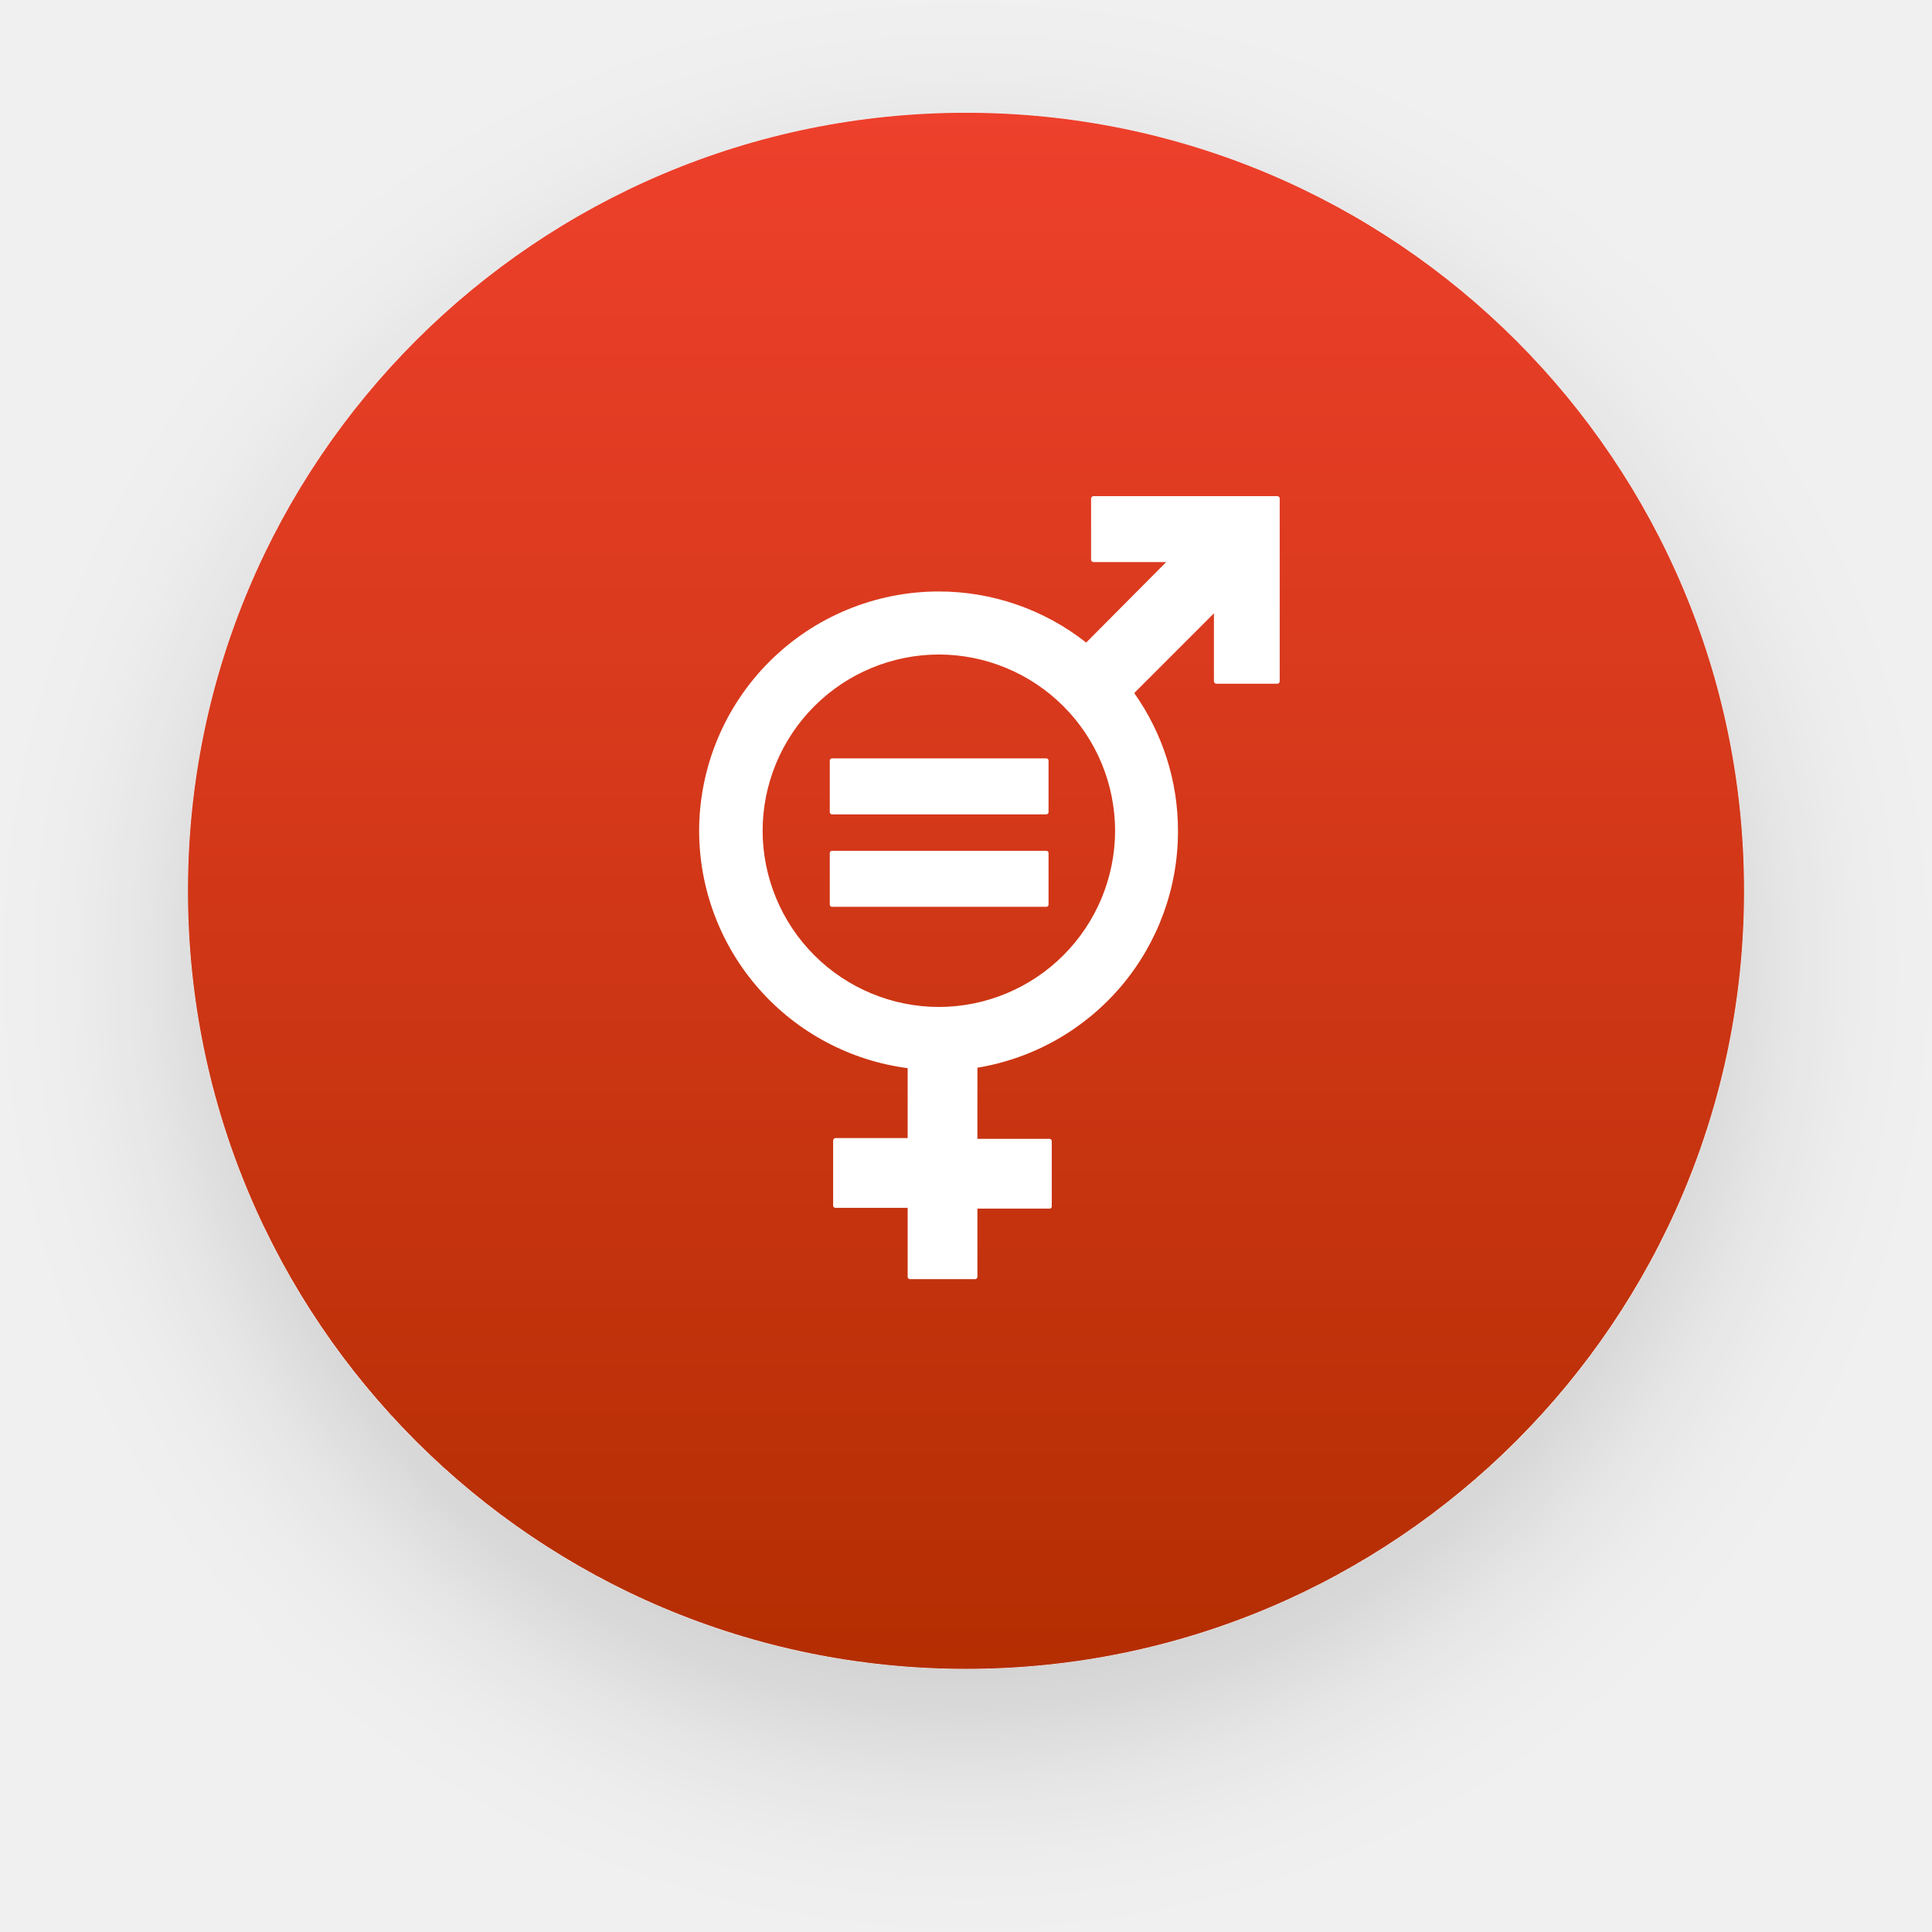
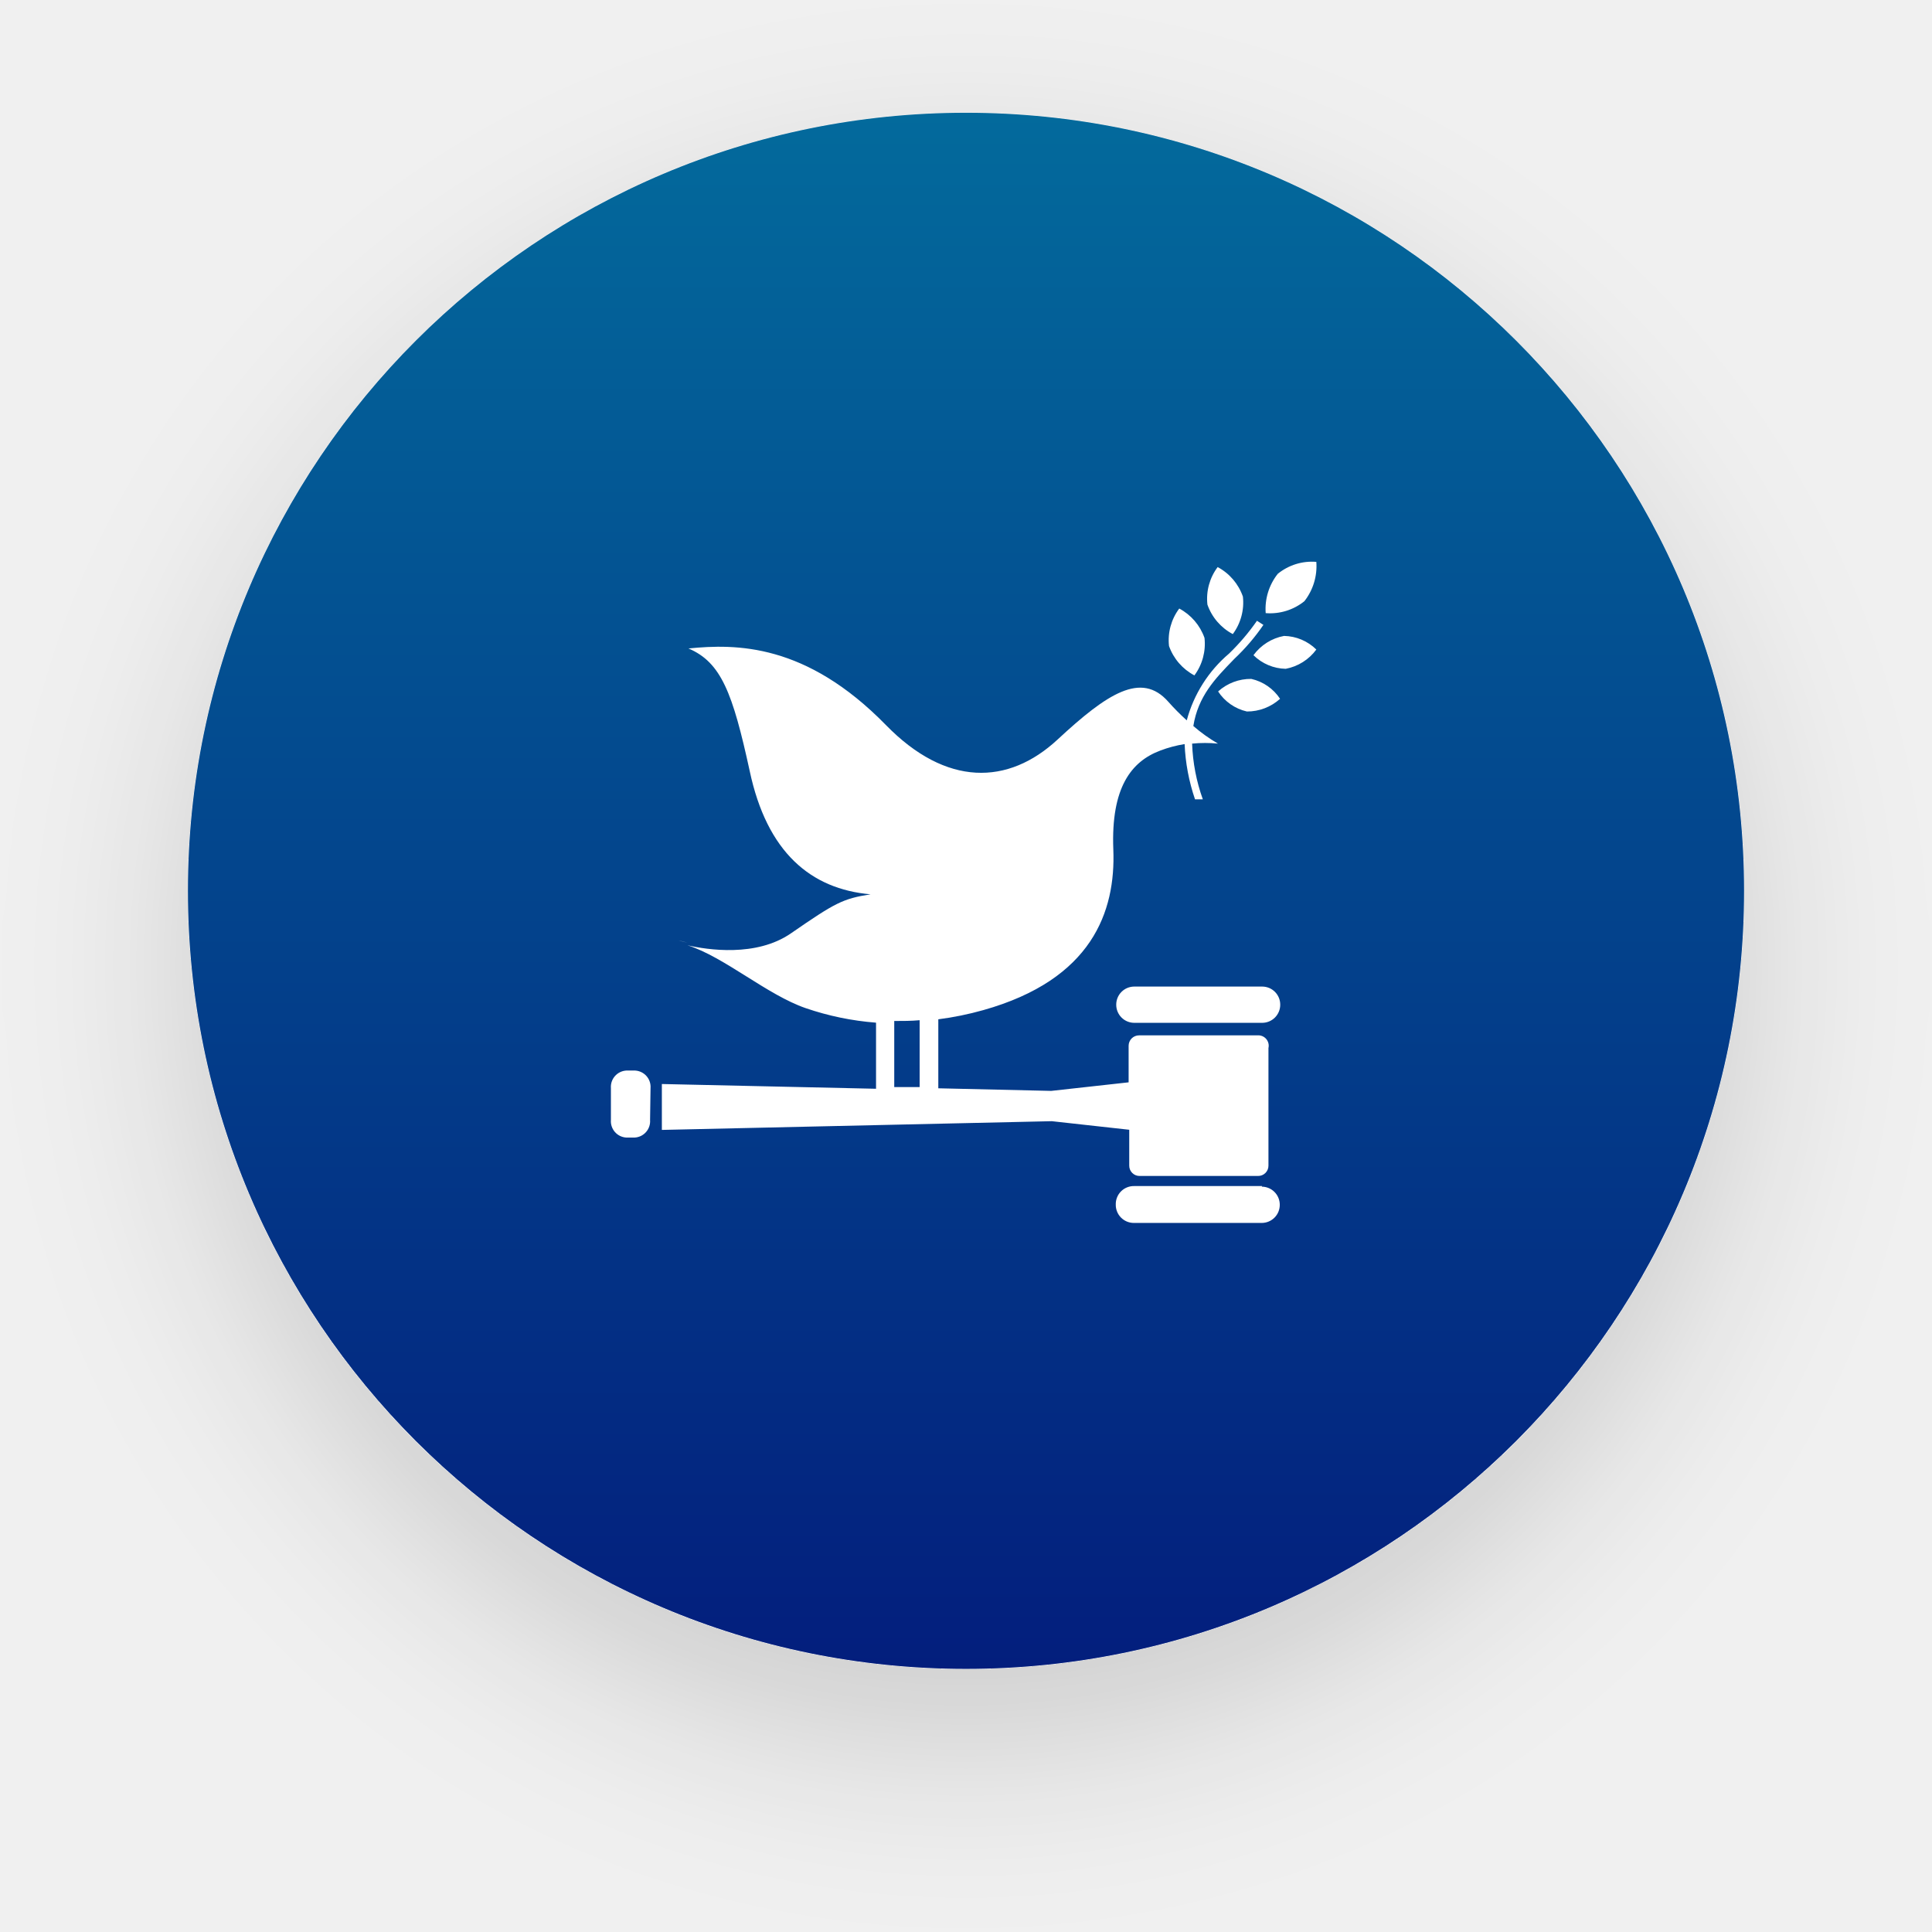
<svg xmlns="http://www.w3.org/2000/svg" width="257" height="257" viewBox="0 0 257 257" fill="none">
-   <g filter="url(#filter0_d)">
-     <circle cx="128.5" cy="118.5" r="103.5" fill="url(#paint0_linear)" />
+   <g filter="url(#filter0_d_43:592)">
+     <circle cx="128.5" cy="118.5" r="103.5" fill="url(#paint0_linear_43:592)" />
  </g>
-   <path fill-rule="evenodd" clip-rule="evenodd" d="M169.885 66H145.464C145.381 66 145.301 66.031 145.241 66.088C145.18 66.145 145.144 66.222 145.139 66.305V74.446C145.139 74.532 145.173 74.615 145.234 74.676C145.295 74.737 145.378 74.771 145.464 74.771H155.131L144.487 85.476C138.891 81.067 131.973 78.672 124.849 78.678C116.409 78.689 108.317 82.045 102.347 88.011C96.377 93.978 93.016 102.067 93 110.507C93.008 118.24 95.826 125.706 100.929 131.516C106.031 137.326 113.071 141.085 120.738 142.091V151.392H111.153C111.07 151.391 110.99 151.423 110.929 151.48C110.869 151.536 110.832 151.614 110.827 151.697V160.366C110.827 160.408 110.836 160.45 110.852 160.488C110.869 160.526 110.893 160.561 110.924 160.59C110.954 160.618 110.99 160.64 111.03 160.654C111.069 160.669 111.111 160.674 111.153 160.672H120.738V169.85C120.738 169.931 120.77 170.008 120.827 170.066C120.885 170.123 120.962 170.155 121.043 170.155H129.713C129.794 170.155 129.871 170.123 129.929 170.066C129.986 170.008 130.018 169.931 130.018 169.85V160.773H139.603C139.644 160.776 139.685 160.771 139.723 160.756C139.762 160.742 139.797 160.72 139.826 160.691C139.855 160.662 139.877 160.627 139.891 160.588C139.906 160.55 139.911 160.509 139.908 160.468V151.799C139.908 151.718 139.876 151.64 139.819 151.583C139.762 151.526 139.684 151.493 139.603 151.493H130.018V142.03C137.483 140.798 144.267 136.95 149.155 131.175C154.043 125.399 156.717 118.073 156.698 110.507C156.703 103.946 154.669 97.546 150.877 92.191L161.48 81.589V90.624C161.48 90.707 161.511 90.787 161.568 90.848C161.625 90.908 161.703 90.945 161.785 90.95H169.926C170.008 90.945 170.086 90.908 170.143 90.848C170.2 90.787 170.231 90.707 170.231 90.624V66.305C170.231 66.224 170.199 66.147 170.142 66.089C170.084 66.032 170.007 66 169.926 66H169.885ZM124.89 133.951C118.675 133.94 112.718 131.467 108.324 127.073C103.93 122.678 101.456 116.721 101.446 110.507C101.456 104.293 103.93 98.336 108.324 93.942C112.718 89.547 118.675 87.074 124.89 87.063C131.104 87.074 137.061 89.547 141.455 93.942C145.849 98.336 148.323 104.293 148.334 110.507C148.323 116.721 145.849 122.678 141.455 127.073C137.061 131.467 131.104 133.94 124.89 133.951ZM139.176 100.881H110.685C110.607 100.881 110.533 100.911 110.476 100.963C110.419 101.016 110.385 101.089 110.38 101.166V108.045C110.385 108.122 110.419 108.195 110.476 108.248C110.533 108.301 110.607 108.33 110.685 108.33H139.176C139.254 108.33 139.328 108.301 139.385 108.248C139.442 108.195 139.476 108.122 139.481 108.045V101.166C139.476 101.089 139.442 101.016 139.385 100.963C139.328 100.911 139.254 100.881 139.176 100.881ZM110.685 113.173H139.176C139.254 113.173 139.328 113.203 139.385 113.256C139.442 113.308 139.476 113.381 139.481 113.458V120.357C139.479 120.395 139.469 120.431 139.452 120.465C139.435 120.498 139.412 120.528 139.384 120.553C139.355 120.578 139.322 120.596 139.287 120.608C139.251 120.62 139.213 120.625 139.176 120.622H110.685C110.648 120.625 110.61 120.62 110.574 120.608C110.539 120.596 110.506 120.578 110.477 120.553C110.449 120.528 110.426 120.498 110.409 120.465C110.392 120.431 110.382 120.395 110.38 120.357V113.458C110.385 113.381 110.419 113.308 110.476 113.256C110.533 113.203 110.607 113.173 110.685 113.173Z" fill="white" />
+   <path fill-rule="evenodd" clip-rule="evenodd" d="M168.366 81.559C168.227 79.676 168.801 77.809 169.974 76.329C171.415 75.159 173.252 74.59 175.102 74.742C175.243 76.622 174.677 78.487 173.515 79.972C172.066 81.141 170.223 81.71 168.366 81.559ZM160.613 80.42C160.417 78.645 160.904 76.862 161.976 75.434C163.55 76.274 164.749 77.677 165.334 79.362C165.532 81.134 165.052 82.915 163.991 84.348C162.409 83.512 161.202 82.109 160.613 80.42ZM160.226 84.857C160.424 86.629 159.944 88.41 158.883 89.843C157.306 89.01 156.1 87.615 155.505 85.935C155.309 84.16 155.796 82.377 156.868 80.949C158.437 81.785 159.635 83.18 160.226 84.857ZM166.738 87.156C167.885 88.288 169.422 88.936 171.032 88.967C172.664 88.658 174.118 87.742 175.102 86.403C173.956 85.272 172.419 84.624 170.808 84.592C169.174 84.896 167.718 85.813 166.738 87.156ZM165.863 94.645C167.494 94.653 169.07 94.051 170.279 92.956C169.394 91.613 168.022 90.665 166.453 90.31C164.823 90.289 163.246 90.885 162.037 91.979C162.919 93.33 164.291 94.285 165.863 94.645ZM150.885 131.236H167.898C168.215 131.236 168.529 131.298 168.822 131.42C169.115 131.542 169.38 131.721 169.603 131.946C169.827 132.171 170.003 132.438 170.123 132.732C170.242 133.026 170.302 133.34 170.3 133.657C170.3 134.294 170.047 134.905 169.596 135.355C169.146 135.806 168.535 136.059 167.898 136.059H150.885C150.248 136.059 149.637 135.806 149.187 135.355C148.737 134.905 148.484 134.294 148.484 133.657C148.481 133.34 148.541 133.026 148.661 132.732C148.78 132.438 148.956 132.171 149.18 131.946C149.403 131.721 149.669 131.542 149.961 131.42C150.254 131.298 150.568 131.236 150.885 131.236ZM167.898 157.773H150.885C150.558 157.765 150.232 157.823 149.928 157.945C149.624 158.067 149.348 158.25 149.118 158.483C148.887 158.715 148.706 158.992 148.587 159.297C148.467 159.602 148.411 159.928 148.423 160.256C148.42 160.573 148.48 160.887 148.6 161.181C148.719 161.475 148.896 161.742 149.119 161.967C149.342 162.192 149.608 162.371 149.9 162.493C150.193 162.615 150.507 162.678 150.824 162.678H167.837C168.154 162.678 168.468 162.615 168.761 162.493C169.054 162.371 169.319 162.192 169.543 161.967C169.766 161.742 169.942 161.475 170.062 161.181C170.181 160.887 170.241 160.573 170.239 160.256C170.239 159.619 169.986 159.008 169.535 158.558C169.085 158.107 168.474 157.854 167.837 157.854L167.898 157.773ZM91.441 125.395L90.26 125.09C90.26 125.09 90.688 125.232 91.441 125.395ZM167.267 137.727H151.516C151.149 137.727 150.797 137.873 150.537 138.132C150.278 138.392 150.132 138.744 150.132 139.111V143.975L139.835 145.114L124.816 144.768V135.59C126.837 135.33 128.837 134.922 130.799 134.369C145.268 130.299 148.423 121.263 148.097 113.001C147.771 104.739 150.498 101.279 154.365 99.834C155.405 99.441 156.483 99.155 157.581 98.979C157.686 101.482 158.152 103.956 158.964 106.326H160.002C159.147 103.945 158.666 101.446 158.578 98.918C159.721 98.804 160.873 98.804 162.017 98.918C160.854 98.242 159.758 97.458 158.741 96.578C159.374 92.621 161.642 90.279 164.012 87.833L164.215 87.624C165.655 86.267 166.945 84.759 168.061 83.126L167.206 82.577C166.117 84.146 164.876 85.604 163.503 86.932C160.762 89.253 158.796 92.356 157.865 95.825C156.999 95.043 156.177 94.215 155.403 93.342C151.821 89.272 147.263 92.264 140.689 98.369C134.116 104.474 125.874 104.678 117.836 96.436C107.213 85.568 97.933 85.629 91.583 86.26C95.938 88.112 97.465 92.182 99.724 102.541C102.023 113.388 107.864 118.272 115.801 118.964C112.097 119.554 111.14 120.063 105.218 124.153C100.599 127.348 94.086 126.351 91.441 125.741C93.892 126.503 96.573 128.183 99.291 129.885L99.291 129.885C101.942 131.547 104.629 133.23 107.172 134.105C110.198 135.144 113.343 135.793 116.533 136.038V144.83L88.042 144.199V150.304L139.916 149.144L150.214 150.283V155.046C150.211 155.228 150.245 155.409 150.313 155.578C150.382 155.747 150.484 155.901 150.613 156.03C150.742 156.159 150.895 156.261 151.065 156.33C151.234 156.398 151.415 156.432 151.597 156.429H167.349C167.531 156.432 167.713 156.398 167.882 156.33C168.051 156.261 168.204 156.159 168.334 156.03C168.463 155.901 168.564 155.747 168.633 155.578C168.702 155.409 168.735 155.228 168.733 155.046V139.416C168.782 139.204 168.78 138.983 168.727 138.771C168.674 138.56 168.572 138.364 168.429 138.199C168.287 138.035 168.107 137.906 167.905 137.824C167.703 137.742 167.485 137.709 167.267 137.727ZM118.955 135.814H118.956C120.075 135.814 121.194 135.814 122.333 135.712V144.606H118.955V135.814ZM86.371 149.832C86.462 149.558 86.497 149.269 86.475 148.981L86.536 144.748C86.558 144.461 86.523 144.171 86.432 143.897C86.342 143.623 86.198 143.37 86.008 143.152C85.819 142.935 85.588 142.757 85.329 142.629C85.07 142.501 84.789 142.426 84.501 142.408H83.3C83.012 142.426 82.731 142.501 82.472 142.629C82.213 142.757 81.983 142.935 81.793 143.152C81.604 143.37 81.46 143.623 81.369 143.897C81.278 144.171 81.243 144.461 81.265 144.748V148.981C81.243 149.269 81.278 149.558 81.369 149.832C81.46 150.106 81.604 150.359 81.793 150.577C81.983 150.795 82.213 150.973 82.472 151.101C82.731 151.228 83.012 151.303 83.3 151.321H84.44C84.728 151.303 85.01 151.228 85.268 151.101C85.527 150.973 85.758 150.795 85.947 150.577C86.136 150.359 86.281 150.106 86.371 149.832Z" fill="white" />
  <defs>
-     <filter id="filter0_d" x="0" y="0" width="257" height="257" filterUnits="userSpaceOnUse" color-interpolation-filters="sRGB">
+     <filter id="filter0_d_43:592" x="0" y="0" width="257" height="257" filterUnits="userSpaceOnUse" color-interpolation-filters="sRGB">
      <feFlood flood-opacity="0" result="BackgroundImageFix" />
      <feColorMatrix in="SourceAlpha" type="matrix" values="0 0 0 0 0 0 0 0 0 0 0 0 0 0 0 0 0 0 127 0" result="hardAlpha" />
      <feOffset dy="10" />
      <feGaussianBlur stdDeviation="12.5" />
      <feComposite in2="hardAlpha" operator="out" />
      <feColorMatrix type="matrix" values="0 0 0 0 0 0 0 0 0 0 0 0 0 0 0 0 0 0 0.15 0" />
-       <feBlend mode="normal" in2="BackgroundImageFix" result="effect1_dropShadow" />
-       <feBlend mode="normal" in="SourceGraphic" in2="effect1_dropShadow" result="shape" />
+       <feBlend mode="normal" in2="BackgroundImageFix" result="effect1_dropShadow_43:592" />
+       <feBlend mode="normal" in="SourceGraphic" in2="effect1_dropShadow_43:592" result="shape" />
    </filter>
-     <linearGradient id="paint0_linear" x1="129" y1="222" x2="129" y2="15" gradientUnits="userSpaceOnUse">
-       <stop stop-color="#B42E02" />
-       <stop offset="1" stop-color="#EE402C" />
+     <linearGradient id="paint0_linear_43:592" x1="128.5" y1="15" x2="128.5" y2="222" gradientUnits="userSpaceOnUse">
+       <stop stop-color="#036A9C" />
+       <stop offset="1" stop-color="#031E7D" />
    </linearGradient>
  </defs>
</svg>
